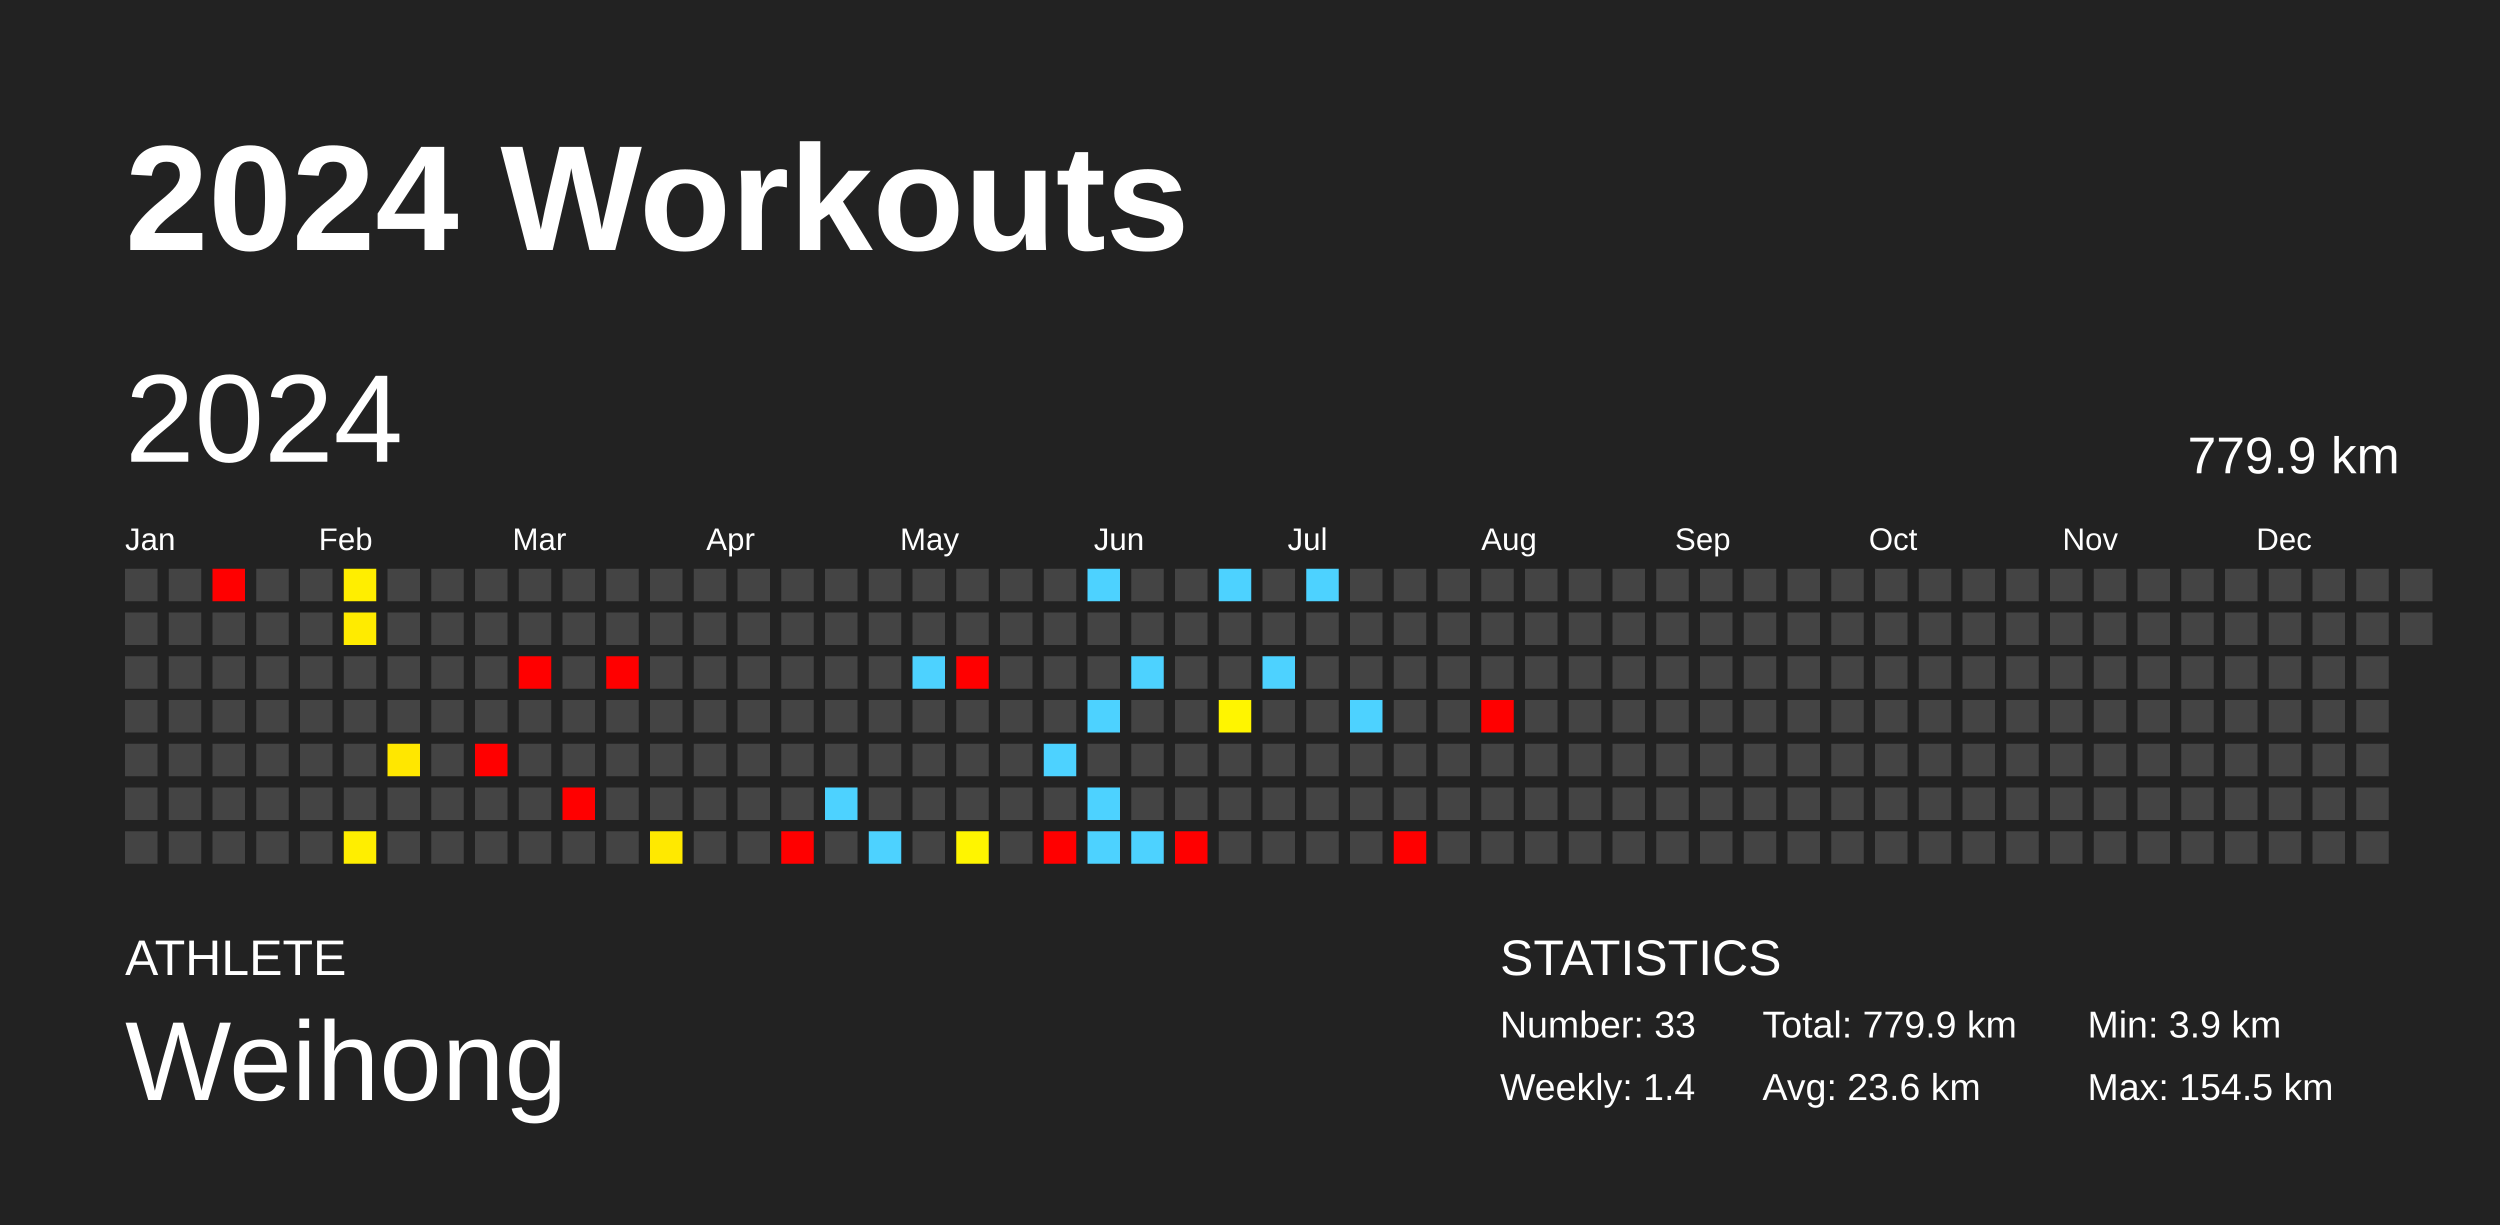
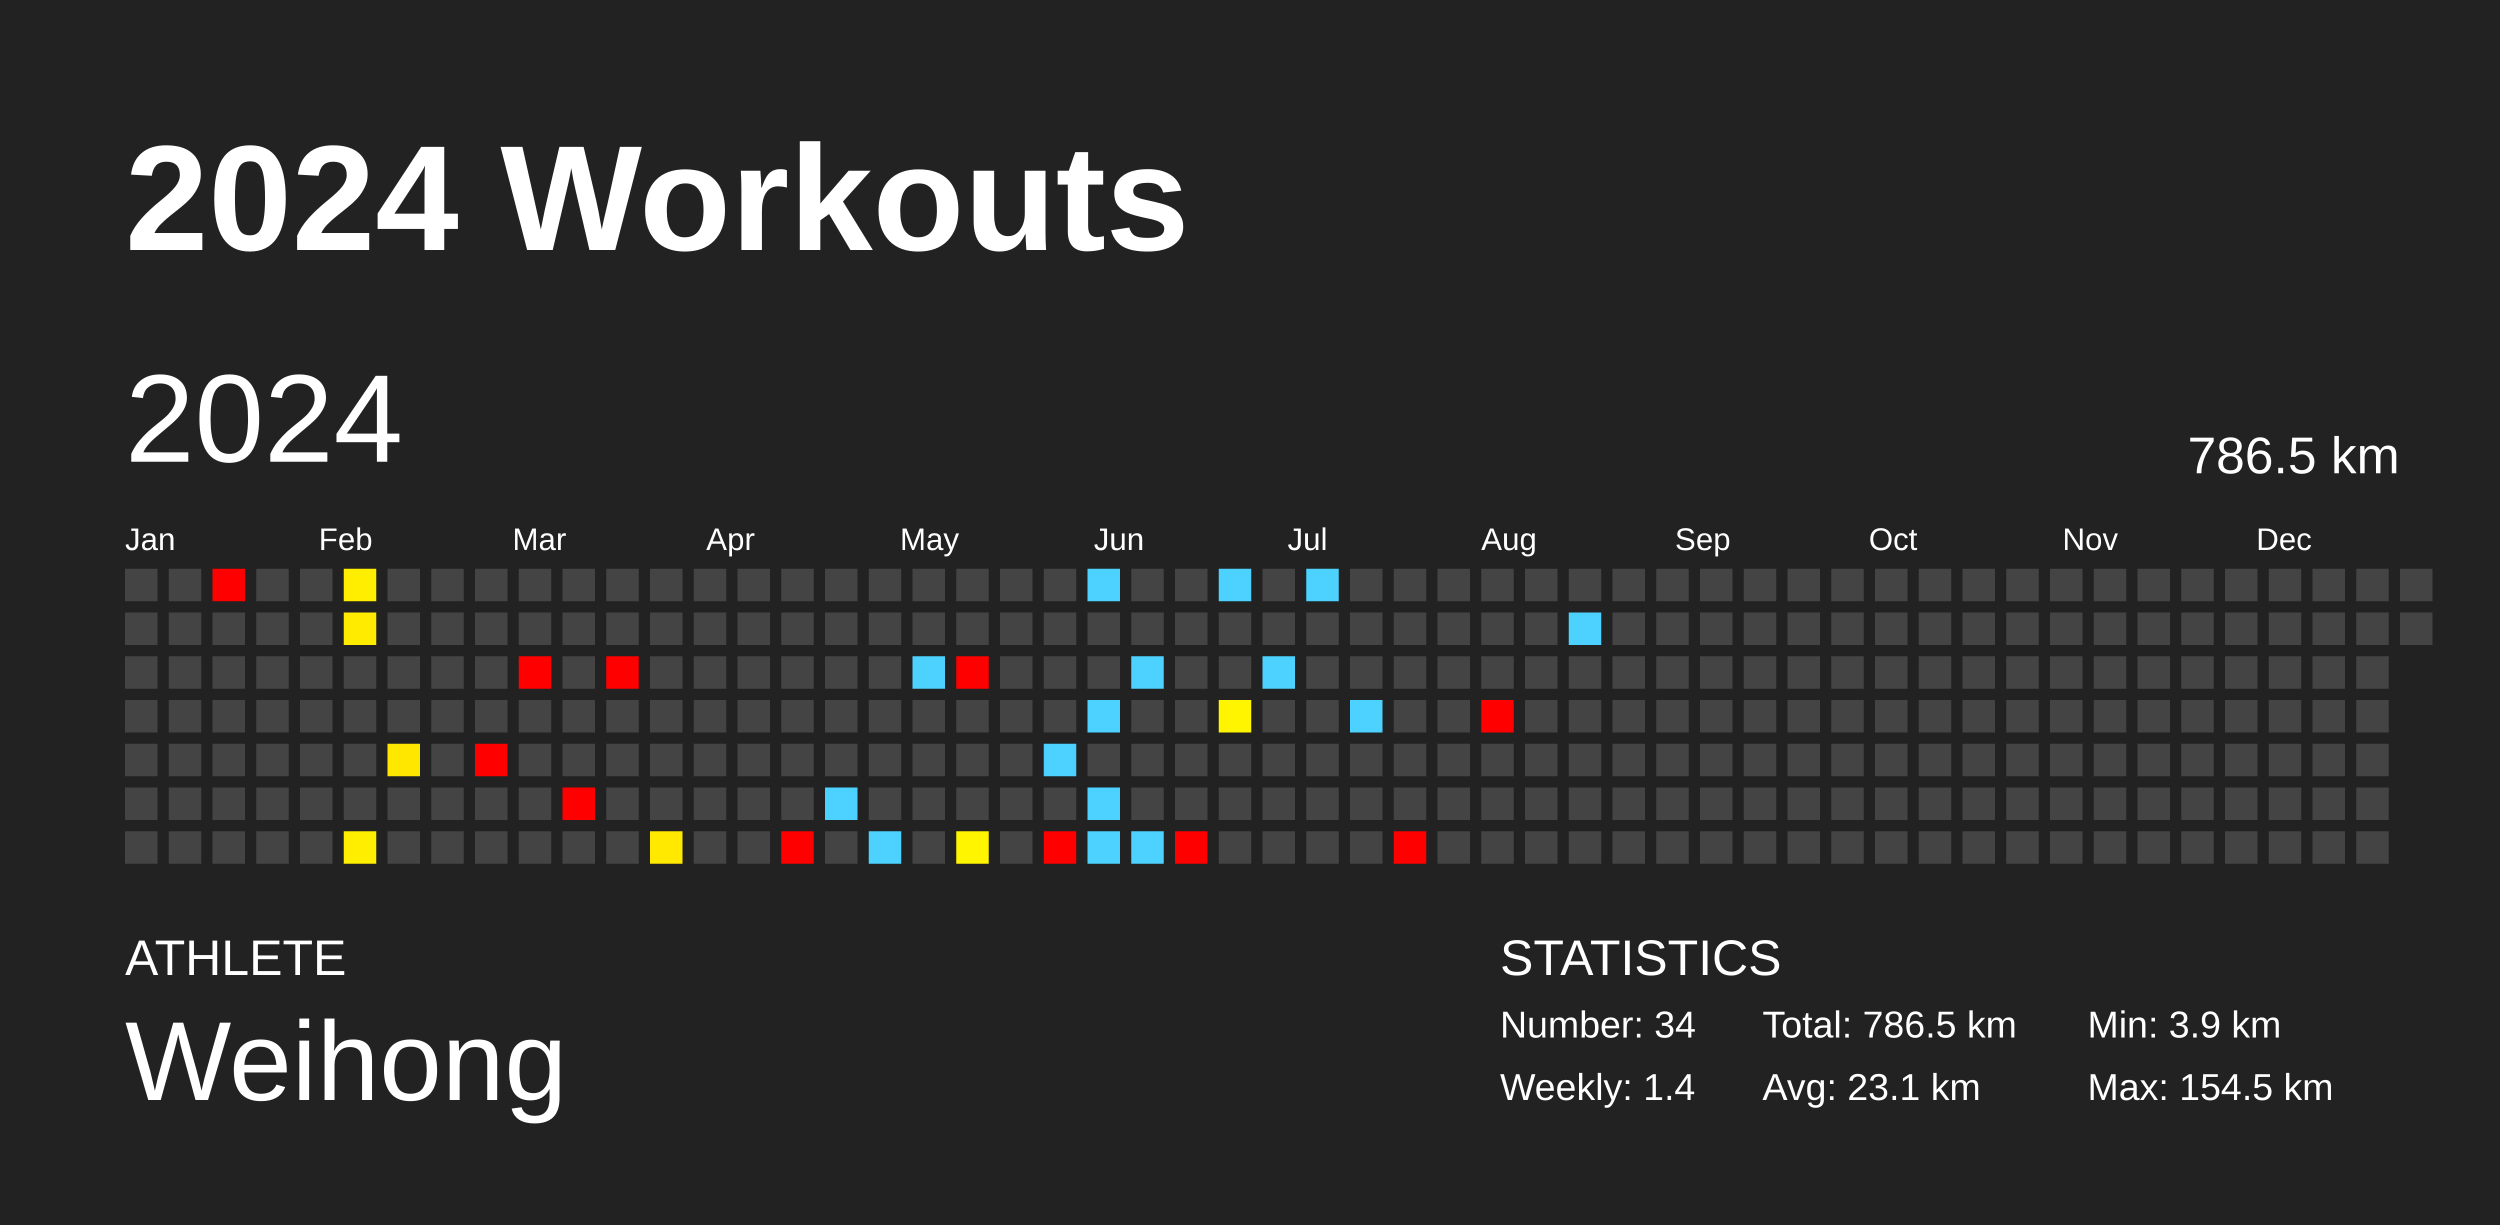
<svg xmlns="http://www.w3.org/2000/svg" baseProfile="full" height="98mm" version="1.1" viewBox="0,0,200,98" width="200mm">
  <defs />
  <rect fill="#222222" height="98" width="200" x="0" y="0" />
  <text fill="#FFFFFF" style="font-size:12px; font-family:Arial; font-weight:bold;" x="10" y="20">2024 Workouts</text>
  <text fill="#FFFFFF" style="font-size:4px; font-family:Arial" x="10" y="78">ATHLETE</text>
  <text fill="#FFFFFF" style="font-size:9px; font-family:Arial" x="10" y="88">Weihong</text>
  <text fill="#FFFFFF" style="font-size:4px; font-family:Arial" x="120" y="78">STATISTICS</text>
-   <text fill="#FFFFFF" style="font-size:3px; font-family:Arial" x="120" y="83">Number: 33</text>
+   <text fill="#FFFFFF" style="font-size:3px; font-family:Arial" x="120" y="83">Number: 34</text>
  <text fill="#FFFFFF" style="font-size:3px; font-family:Arial" x="120" y="88">Weekly: 1.4</text>
-   <text fill="#FFFFFF" style="font-size:3px; font-family:Arial" x="141" y="83">Total: 779.9 km</text>
-   <text fill="#FFFFFF" style="font-size:3px; font-family:Arial" x="141" y="88">Avg: 23.6 km</text>
+   <text fill="#FFFFFF" style="font-size:3px; font-family:Arial" x="141" y="83">Total: 786.5 km</text>
+   <text fill="#FFFFFF" style="font-size:3px; font-family:Arial" x="141" y="88">Avg: 23.1 km</text>
  <text fill="#FFFFFF" style="font-size:3px; font-family:Arial" x="167" y="83">Min: 3.9 km</text>
  <text fill="#FFFFFF" style="font-size:3px; font-family:Arial" x="167" y="88">Max: 154.5 km</text>
  <text dominant-baseline="hanging" fill="#FFFFFF" style="font-size:10.0px; font-family:Arial;" x="10" y="30">2024</text>
-   <text dominant-baseline="hanging" fill="#FFFFFF" style="font-size:4.125px; font-family:Arial;" x="175" y="35">779.9 km</text>
+   <text dominant-baseline="hanging" fill="#FFFFFF" style="font-size:4.125px; font-family:Arial;" x="175" y="35">786.5 km</text>
  <text fill="#FFFFFF" style="font-size:2.5px; font-family:Arial" x="10.0" y="44">Jan</text>
  <text fill="#FFFFFF" style="font-size:2.5px; font-family:Arial" x="25.5" y="44">Feb</text>
  <text fill="#FFFFFF" style="font-size:2.5px; font-family:Arial" x="41.0" y="44">Mar</text>
  <text fill="#FFFFFF" style="font-size:2.5px; font-family:Arial" x="56.5" y="44">Apr</text>
  <text fill="#FFFFFF" style="font-size:2.5px; font-family:Arial" x="72.0" y="44">May</text>
  <text fill="#FFFFFF" style="font-size:2.5px; font-family:Arial" x="87.5" y="44">Jun</text>
  <text fill="#FFFFFF" style="font-size:2.5px; font-family:Arial" x="103.0" y="44">Jul</text>
  <text fill="#FFFFFF" style="font-size:2.5px; font-family:Arial" x="118.5" y="44">Aug</text>
  <text fill="#FFFFFF" style="font-size:2.5px; font-family:Arial" x="134.0" y="44">Sep</text>
  <text fill="#FFFFFF" style="font-size:2.5px; font-family:Arial" x="149.5" y="44">Oct</text>
  <text fill="#FFFFFF" style="font-size:2.5px; font-family:Arial" x="165.0" y="44">Nov</text>
  <text fill="#FFFFFF" style="font-size:2.5px; font-family:Arial" x="180.5" y="44">Dec</text>
  <rect fill="#444444" height="2.6" width="2.6" x="10.0" y="45.5" />
  <rect fill="#444444" height="2.6" width="2.6" x="10.0" y="49.0" />
  <rect fill="#444444" height="2.6" width="2.6" x="10.0" y="52.5" />
  <rect fill="#444444" height="2.6" width="2.6" x="10.0" y="56.0" />
  <rect fill="#444444" height="2.6" width="2.6" x="10.0" y="59.5" />
  <rect fill="#444444" height="2.6" width="2.6" x="10.0" y="63.0" />
  <rect fill="#444444" height="2.6" width="2.6" x="10.0" y="66.5" />
  <rect fill="#444444" height="2.6" width="2.6" x="13.5" y="45.5" />
  <rect fill="#444444" height="2.6" width="2.6" x="13.5" y="49.0" />
  <rect fill="#444444" height="2.6" width="2.6" x="13.5" y="52.5" />
  <rect fill="#444444" height="2.6" width="2.6" x="13.5" y="56.0" />
  <rect fill="#444444" height="2.6" width="2.6" x="13.5" y="59.5" />
  <rect fill="#444444" height="2.6" width="2.6" x="13.5" y="63.0" />
  <rect fill="#444444" height="2.6" width="2.6" x="13.5" y="66.5" />
  <rect fill="red" height="2.6" width="2.6" x="17.0" y="45.5" />
  <rect fill="#444444" height="2.6" width="2.6" x="17.0" y="49.0" />
  <rect fill="#444444" height="2.6" width="2.6" x="17.0" y="52.5" />
  <rect fill="#444444" height="2.6" width="2.6" x="17.0" y="56.0" />
  <rect fill="#444444" height="2.6" width="2.6" x="17.0" y="59.5" />
  <rect fill="#444444" height="2.6" width="2.6" x="17.0" y="63.0" />
  <rect fill="#444444" height="2.6" width="2.6" x="17.0" y="66.5" />
  <rect fill="#444444" height="2.6" width="2.6" x="20.5" y="45.5" />
  <rect fill="#444444" height="2.6" width="2.6" x="20.5" y="49.0" />
  <rect fill="#444444" height="2.6" width="2.6" x="20.5" y="52.5" />
  <rect fill="#444444" height="2.6" width="2.6" x="20.5" y="56.0" />
  <rect fill="#444444" height="2.6" width="2.6" x="20.5" y="59.5" />
  <rect fill="#444444" height="2.6" width="2.6" x="20.5" y="63.0" />
  <rect fill="#444444" height="2.6" width="2.6" x="20.5" y="66.5" />
  <rect fill="#444444" height="2.6" width="2.6" x="24.0" y="45.5" />
  <rect fill="#444444" height="2.6" width="2.6" x="24.0" y="49.0" />
  <rect fill="#444444" height="2.6" width="2.6" x="24.0" y="52.5" />
  <rect fill="#444444" height="2.6" width="2.6" x="24.0" y="56.0" />
  <rect fill="#444444" height="2.6" width="2.6" x="24.0" y="59.5" />
  <rect fill="#444444" height="2.6" width="2.6" x="24.0" y="63.0" />
  <rect fill="#444444" height="2.6" width="2.6" x="24.0" y="66.5" />
  <rect fill="#ffee00" height="2.6" width="2.6" x="27.5" y="45.5" />
  <rect fill="#ffeb00" height="2.6" width="2.6" x="27.5" y="49.0" />
  <rect fill="#444444" height="2.6" width="2.6" x="27.5" y="52.5" />
  <rect fill="#444444" height="2.6" width="2.6" x="27.5" y="56.0" />
  <rect fill="#444444" height="2.6" width="2.6" x="27.5" y="59.5" />
  <rect fill="#444444" height="2.6" width="2.6" x="27.5" y="63.0" />
  <rect fill="#ffee00" height="2.6" width="2.6" x="27.5" y="66.5" />
  <rect fill="#444444" height="2.6" width="2.6" x="31.0" y="45.5" />
  <rect fill="#444444" height="2.6" width="2.6" x="31.0" y="49.0" />
  <rect fill="#444444" height="2.6" width="2.6" x="31.0" y="52.5" />
  <rect fill="#444444" height="2.6" width="2.6" x="31.0" y="56.0" />
  <rect fill="#ffe700" height="2.6" width="2.6" x="31.0" y="59.5" />
  <rect fill="#444444" height="2.6" width="2.6" x="31.0" y="63.0" />
  <rect fill="#444444" height="2.6" width="2.6" x="31.0" y="66.5" />
  <rect fill="#444444" height="2.6" width="2.6" x="34.5" y="45.5" />
  <rect fill="#444444" height="2.6" width="2.6" x="34.5" y="49.0" />
  <rect fill="#444444" height="2.6" width="2.6" x="34.5" y="52.5" />
  <rect fill="#444444" height="2.6" width="2.6" x="34.5" y="56.0" />
  <rect fill="#444444" height="2.6" width="2.6" x="34.5" y="59.5" />
  <rect fill="#444444" height="2.6" width="2.6" x="34.5" y="63.0" />
  <rect fill="#444444" height="2.6" width="2.6" x="34.5" y="66.5" />
  <rect fill="#444444" height="2.6" width="2.6" x="38.0" y="45.5" />
  <rect fill="#444444" height="2.6" width="2.6" x="38.0" y="49.0" />
  <rect fill="#444444" height="2.6" width="2.6" x="38.0" y="52.5" />
  <rect fill="#444444" height="2.6" width="2.6" x="38.0" y="56.0" />
  <rect fill="red" height="2.6" width="2.6" x="38.0" y="59.5" />
  <rect fill="#444444" height="2.6" width="2.6" x="38.0" y="63.0" />
  <rect fill="#444444" height="2.6" width="2.6" x="38.0" y="66.5" />
  <rect fill="#444444" height="2.6" width="2.6" x="41.5" y="45.5" />
  <rect fill="#444444" height="2.6" width="2.6" x="41.5" y="49.0" />
  <rect fill="red" height="2.6" width="2.6" x="41.5" y="52.5" />
  <rect fill="#444444" height="2.6" width="2.6" x="41.5" y="56.0" />
  <rect fill="#444444" height="2.6" width="2.6" x="41.5" y="59.5" />
  <rect fill="#444444" height="2.6" width="2.6" x="41.5" y="63.0" />
  <rect fill="#444444" height="2.6" width="2.6" x="41.5" y="66.5" />
  <rect fill="#444444" height="2.6" width="2.6" x="45.0" y="45.5" />
  <rect fill="#444444" height="2.6" width="2.6" x="45.0" y="49.0" />
  <rect fill="#444444" height="2.6" width="2.6" x="45.0" y="52.5" />
  <rect fill="#444444" height="2.6" width="2.6" x="45.0" y="56.0" />
  <rect fill="#444444" height="2.6" width="2.6" x="45.0" y="59.5" />
  <rect fill="red" height="2.6" width="2.6" x="45.0" y="63.0" />
  <rect fill="#444444" height="2.6" width="2.6" x="45.0" y="66.5" />
  <rect fill="#444444" height="2.6" width="2.6" x="48.5" y="45.5" />
  <rect fill="#444444" height="2.6" width="2.6" x="48.5" y="49.0" />
  <rect fill="red" height="2.6" width="2.6" x="48.5" y="52.5" />
  <rect fill="#444444" height="2.6" width="2.6" x="48.5" y="56.0" />
  <rect fill="#444444" height="2.6" width="2.6" x="48.5" y="59.5" />
  <rect fill="#444444" height="2.6" width="2.6" x="48.5" y="63.0" />
  <rect fill="#444444" height="2.6" width="2.6" x="48.5" y="66.5" />
  <rect fill="#444444" height="2.6" width="2.6" x="52.0" y="45.5" />
  <rect fill="#444444" height="2.6" width="2.6" x="52.0" y="49.0" />
  <rect fill="#444444" height="2.6" width="2.6" x="52.0" y="52.5" />
  <rect fill="#444444" height="2.6" width="2.6" x="52.0" y="56.0" />
  <rect fill="#444444" height="2.6" width="2.6" x="52.0" y="59.5" />
  <rect fill="#444444" height="2.6" width="2.6" x="52.0" y="63.0" />
  <rect fill="#ffe900" height="2.6" width="2.6" x="52.0" y="66.5" />
  <rect fill="#444444" height="2.6" width="2.6" x="55.5" y="45.5" />
  <rect fill="#444444" height="2.6" width="2.6" x="55.5" y="49.0" />
  <rect fill="#444444" height="2.6" width="2.6" x="55.5" y="52.5" />
  <rect fill="#444444" height="2.6" width="2.6" x="55.5" y="56.0" />
  <rect fill="#444444" height="2.6" width="2.6" x="55.5" y="59.5" />
  <rect fill="#444444" height="2.6" width="2.6" x="55.5" y="63.0" />
  <rect fill="#444444" height="2.6" width="2.6" x="55.5" y="66.5" />
  <rect fill="#444444" height="2.6" width="2.6" x="59.0" y="45.5" />
  <rect fill="#444444" height="2.6" width="2.6" x="59.0" y="49.0" />
  <rect fill="#444444" height="2.6" width="2.6" x="59.0" y="52.5" />
  <rect fill="#444444" height="2.6" width="2.6" x="59.0" y="56.0" />
  <rect fill="#444444" height="2.6" width="2.6" x="59.0" y="59.5" />
  <rect fill="#444444" height="2.6" width="2.6" x="59.0" y="63.0" />
  <rect fill="#444444" height="2.6" width="2.6" x="59.0" y="66.5" />
  <rect fill="#444444" height="2.6" width="2.6" x="62.5" y="45.5" />
  <rect fill="#444444" height="2.6" width="2.6" x="62.5" y="49.0" />
  <rect fill="#444444" height="2.6" width="2.6" x="62.5" y="52.5" />
  <rect fill="#444444" height="2.6" width="2.6" x="62.5" y="56.0" />
  <rect fill="#444444" height="2.6" width="2.6" x="62.5" y="59.5" />
  <rect fill="#444444" height="2.6" width="2.6" x="62.5" y="63.0" />
  <rect fill="red" height="2.6" width="2.6" x="62.5" y="66.5" />
  <rect fill="#444444" height="2.6" width="2.6" x="66.0" y="45.5" />
  <rect fill="#444444" height="2.6" width="2.6" x="66.0" y="49.0" />
  <rect fill="#444444" height="2.6" width="2.6" x="66.0" y="52.5" />
  <rect fill="#444444" height="2.6" width="2.6" x="66.0" y="56.0" />
  <rect fill="#444444" height="2.6" width="2.6" x="66.0" y="59.5" />
  <rect fill="#4dd2ff" height="2.6" width="2.6" x="66.0" y="63.0" />
  <rect fill="#444444" height="2.6" width="2.6" x="66.0" y="66.5" />
  <rect fill="#444444" height="2.6" width="2.6" x="69.5" y="45.5" />
  <rect fill="#444444" height="2.6" width="2.6" x="69.5" y="49.0" />
  <rect fill="#444444" height="2.6" width="2.6" x="69.5" y="52.5" />
  <rect fill="#444444" height="2.6" width="2.6" x="69.5" y="56.0" />
  <rect fill="#444444" height="2.6" width="2.6" x="69.5" y="59.5" />
  <rect fill="#444444" height="2.6" width="2.6" x="69.5" y="63.0" />
  <rect fill="#4dd2ff" height="2.6" width="2.6" x="69.5" y="66.5" />
  <rect fill="#444444" height="2.6" width="2.6" x="73.0" y="45.5" />
  <rect fill="#444444" height="2.6" width="2.6" x="73.0" y="49.0" />
  <rect fill="#4dd2ff" height="2.6" width="2.6" x="73.0" y="52.5" />
  <rect fill="#444444" height="2.6" width="2.6" x="73.0" y="56.0" />
  <rect fill="#444444" height="2.6" width="2.6" x="73.0" y="59.5" />
  <rect fill="#444444" height="2.6" width="2.6" x="73.0" y="63.0" />
  <rect fill="#444444" height="2.6" width="2.6" x="73.0" y="66.5" />
  <rect fill="#444444" height="2.6" width="2.6" x="76.5" y="45.5" />
  <rect fill="#444444" height="2.6" width="2.6" x="76.5" y="49.0" />
  <rect fill="red" height="2.6" width="2.6" x="76.5" y="52.5" />
  <rect fill="#444444" height="2.6" width="2.6" x="76.5" y="56.0" />
  <rect fill="#444444" height="2.6" width="2.6" x="76.5" y="59.5" />
  <rect fill="#444444" height="2.6" width="2.6" x="76.5" y="63.0" />
  <rect fill="#fff500" height="2.6" width="2.6" x="76.5" y="66.5" />
  <rect fill="#444444" height="2.6" width="2.6" x="80.0" y="45.5" />
  <rect fill="#444444" height="2.6" width="2.6" x="80.0" y="49.0" />
  <rect fill="#444444" height="2.6" width="2.6" x="80.0" y="52.5" />
  <rect fill="#444444" height="2.6" width="2.6" x="80.0" y="56.0" />
  <rect fill="#444444" height="2.6" width="2.6" x="80.0" y="59.5" />
  <rect fill="#444444" height="2.6" width="2.6" x="80.0" y="63.0" />
  <rect fill="#444444" height="2.6" width="2.6" x="80.0" y="66.5" />
  <rect fill="#444444" height="2.6" width="2.6" x="83.5" y="45.5" />
  <rect fill="#444444" height="2.6" width="2.6" x="83.5" y="49.0" />
  <rect fill="#444444" height="2.6" width="2.6" x="83.5" y="52.5" />
  <rect fill="#444444" height="2.6" width="2.6" x="83.5" y="56.0" />
  <rect fill="#4dd2ff" height="2.6" width="2.6" x="83.5" y="59.5" />
  <rect fill="#444444" height="2.6" width="2.6" x="83.5" y="63.0" />
  <rect fill="red" height="2.6" width="2.6" x="83.5" y="66.5" />
  <rect fill="#4dd2ff" height="2.6" width="2.6" x="87.0" y="45.5" />
  <rect fill="#444444" height="2.6" width="2.6" x="87.0" y="49.0" />
  <rect fill="#444444" height="2.6" width="2.6" x="87.0" y="52.5" />
  <rect fill="#4dd2ff" height="2.6" width="2.6" x="87.0" y="56.0" />
  <rect fill="#444444" height="2.6" width="2.6" x="87.0" y="59.5" />
  <rect fill="#4dd2ff" height="2.6" width="2.6" x="87.0" y="63.0" />
  <rect fill="#4dd2ff" height="2.6" width="2.6" x="87.0" y="66.5" />
  <rect fill="#444444" height="2.6" width="2.6" x="90.5" y="45.5" />
  <rect fill="#444444" height="2.6" width="2.6" x="90.5" y="49.0" />
  <rect fill="#4dd2ff" height="2.6" width="2.6" x="90.5" y="52.5" />
  <rect fill="#444444" height="2.6" width="2.6" x="90.5" y="56.0" />
  <rect fill="#444444" height="2.6" width="2.6" x="90.5" y="59.5" />
  <rect fill="#444444" height="2.6" width="2.6" x="90.5" y="63.0" />
  <rect fill="#4dd2ff" height="2.6" width="2.6" x="90.5" y="66.5" />
  <rect fill="#444444" height="2.6" width="2.6" x="94.0" y="45.5" />
  <rect fill="#444444" height="2.6" width="2.6" x="94.0" y="49.0" />
  <rect fill="#444444" height="2.6" width="2.6" x="94.0" y="52.5" />
  <rect fill="#444444" height="2.6" width="2.6" x="94.0" y="56.0" />
  <rect fill="#444444" height="2.6" width="2.6" x="94.0" y="59.5" />
  <rect fill="#444444" height="2.6" width="2.6" x="94.0" y="63.0" />
  <rect fill="red" height="2.6" width="2.6" x="94.0" y="66.5" />
  <rect fill="#4dd2ff" height="2.6" width="2.6" x="97.5" y="45.5" />
  <rect fill="#444444" height="2.6" width="2.6" x="97.5" y="49.0" />
  <rect fill="#444444" height="2.6" width="2.6" x="97.5" y="52.5" />
  <rect fill="#fff500" height="2.6" width="2.6" x="97.5" y="56.0" />
  <rect fill="#444444" height="2.6" width="2.6" x="97.5" y="59.5" />
  <rect fill="#444444" height="2.6" width="2.6" x="97.5" y="63.0" />
  <rect fill="#444444" height="2.6" width="2.6" x="97.5" y="66.5" />
  <rect fill="#444444" height="2.6" width="2.6" x="101.0" y="45.5" />
  <rect fill="#444444" height="2.6" width="2.6" x="101.0" y="49.0" />
  <rect fill="#4dd2ff" height="2.6" width="2.6" x="101.0" y="52.5" />
  <rect fill="#444444" height="2.6" width="2.6" x="101.0" y="56.0" />
  <rect fill="#444444" height="2.6" width="2.6" x="101.0" y="59.5" />
  <rect fill="#444444" height="2.6" width="2.6" x="101.0" y="63.0" />
  <rect fill="#444444" height="2.6" width="2.6" x="101.0" y="66.5" />
  <rect fill="#4dd2ff" height="2.6" width="2.6" x="104.5" y="45.5" />
  <rect fill="#444444" height="2.6" width="2.6" x="104.5" y="49.0" />
  <rect fill="#444444" height="2.6" width="2.6" x="104.5" y="52.5" />
  <rect fill="#444444" height="2.6" width="2.6" x="104.5" y="56.0" />
  <rect fill="#444444" height="2.6" width="2.6" x="104.5" y="59.5" />
  <rect fill="#444444" height="2.6" width="2.6" x="104.5" y="63.0" />
  <rect fill="#444444" height="2.6" width="2.6" x="104.5" y="66.5" />
  <rect fill="#444444" height="2.6" width="2.6" x="108.0" y="45.5" />
  <rect fill="#444444" height="2.6" width="2.6" x="108.0" y="49.0" />
  <rect fill="#444444" height="2.6" width="2.6" x="108.0" y="52.5" />
  <rect fill="#4dd2ff" height="2.6" width="2.6" x="108.0" y="56.0" />
  <rect fill="#444444" height="2.6" width="2.6" x="108.0" y="59.5" />
  <rect fill="#444444" height="2.6" width="2.6" x="108.0" y="63.0" />
  <rect fill="#444444" height="2.6" width="2.6" x="108.0" y="66.5" />
  <rect fill="#444444" height="2.6" width="2.6" x="111.5" y="45.5" />
  <rect fill="#444444" height="2.6" width="2.6" x="111.5" y="49.0" />
  <rect fill="#444444" height="2.6" width="2.6" x="111.5" y="52.5" />
  <rect fill="#444444" height="2.6" width="2.6" x="111.5" y="56.0" />
  <rect fill="#444444" height="2.6" width="2.6" x="111.5" y="59.5" />
  <rect fill="#444444" height="2.6" width="2.6" x="111.5" y="63.0" />
  <rect fill="red" height="2.6" width="2.6" x="111.5" y="66.5" />
  <rect fill="#444444" height="2.6" width="2.6" x="115.0" y="45.5" />
  <rect fill="#444444" height="2.6" width="2.6" x="115.0" y="49.0" />
  <rect fill="#444444" height="2.6" width="2.6" x="115.0" y="52.5" />
  <rect fill="#444444" height="2.6" width="2.6" x="115.0" y="56.0" />
  <rect fill="#444444" height="2.6" width="2.6" x="115.0" y="59.5" />
  <rect fill="#444444" height="2.6" width="2.6" x="115.0" y="63.0" />
  <rect fill="#444444" height="2.6" width="2.6" x="115.0" y="66.5" />
  <rect fill="#444444" height="2.6" width="2.6" x="118.5" y="45.5" />
  <rect fill="#444444" height="2.6" width="2.6" x="118.5" y="49.0" />
  <rect fill="#444444" height="2.6" width="2.6" x="118.5" y="52.5" />
  <rect fill="red" height="2.6" width="2.6" x="118.5" y="56.0" />
  <rect fill="#444444" height="2.6" width="2.6" x="118.5" y="59.5" />
  <rect fill="#444444" height="2.6" width="2.6" x="118.5" y="63.0" />
  <rect fill="#444444" height="2.6" width="2.6" x="118.5" y="66.5" />
  <rect fill="#444444" height="2.6" width="2.6" x="122.0" y="45.5" />
  <rect fill="#444444" height="2.6" width="2.6" x="122.0" y="49.0" />
  <rect fill="#444444" height="2.6" width="2.6" x="122.0" y="52.5" />
  <rect fill="#444444" height="2.6" width="2.6" x="122.0" y="56.0" />
  <rect fill="#444444" height="2.6" width="2.6" x="122.0" y="59.5" />
  <rect fill="#444444" height="2.6" width="2.6" x="122.0" y="63.0" />
  <rect fill="#444444" height="2.6" width="2.6" x="122.0" y="66.5" />
  <rect fill="#444444" height="2.6" width="2.6" x="125.5" y="45.5" />
-   <rect fill="#444444" height="2.6" width="2.6" x="125.5" y="49.0" />
+   <rect fill="#4dd2ff" height="2.6" width="2.6" x="125.5" y="49.0" />
  <rect fill="#444444" height="2.6" width="2.6" x="125.5" y="52.5" />
  <rect fill="#444444" height="2.6" width="2.6" x="125.5" y="56.0" />
  <rect fill="#444444" height="2.6" width="2.6" x="125.5" y="59.5" />
  <rect fill="#444444" height="2.6" width="2.6" x="125.5" y="63.0" />
  <rect fill="#444444" height="2.6" width="2.6" x="125.5" y="66.5" />
  <rect fill="#444444" height="2.6" width="2.6" x="129.0" y="45.5" />
  <rect fill="#444444" height="2.6" width="2.6" x="129.0" y="49.0" />
  <rect fill="#444444" height="2.6" width="2.6" x="129.0" y="52.5" />
  <rect fill="#444444" height="2.6" width="2.6" x="129.0" y="56.0" />
  <rect fill="#444444" height="2.6" width="2.6" x="129.0" y="59.5" />
  <rect fill="#444444" height="2.6" width="2.6" x="129.0" y="63.0" />
  <rect fill="#444444" height="2.6" width="2.6" x="129.0" y="66.5" />
  <rect fill="#444444" height="2.6" width="2.6" x="132.5" y="45.5" />
  <rect fill="#444444" height="2.6" width="2.6" x="132.5" y="49.0" />
  <rect fill="#444444" height="2.6" width="2.6" x="132.5" y="52.5" />
  <rect fill="#444444" height="2.6" width="2.6" x="132.5" y="56.0" />
  <rect fill="#444444" height="2.6" width="2.6" x="132.5" y="59.5" />
  <rect fill="#444444" height="2.6" width="2.6" x="132.5" y="63.0" />
  <rect fill="#444444" height="2.6" width="2.6" x="132.5" y="66.5" />
  <rect fill="#444444" height="2.6" width="2.6" x="136.0" y="45.5" />
  <rect fill="#444444" height="2.6" width="2.6" x="136.0" y="49.0" />
  <rect fill="#444444" height="2.6" width="2.6" x="136.0" y="52.5" />
  <rect fill="#444444" height="2.6" width="2.6" x="136.0" y="56.0" />
  <rect fill="#444444" height="2.6" width="2.6" x="136.0" y="59.5" />
  <rect fill="#444444" height="2.6" width="2.6" x="136.0" y="63.0" />
  <rect fill="#444444" height="2.6" width="2.6" x="136.0" y="66.5" />
  <rect fill="#444444" height="2.6" width="2.6" x="139.5" y="45.5" />
  <rect fill="#444444" height="2.6" width="2.6" x="139.5" y="49.0" />
  <rect fill="#444444" height="2.6" width="2.6" x="139.5" y="52.5" />
  <rect fill="#444444" height="2.6" width="2.6" x="139.5" y="56.0" />
  <rect fill="#444444" height="2.6" width="2.6" x="139.5" y="59.5" />
  <rect fill="#444444" height="2.6" width="2.6" x="139.5" y="63.0" />
  <rect fill="#444444" height="2.6" width="2.6" x="139.5" y="66.5" />
  <rect fill="#444444" height="2.6" width="2.6" x="143.0" y="45.5" />
  <rect fill="#444444" height="2.6" width="2.6" x="143.0" y="49.0" />
  <rect fill="#444444" height="2.6" width="2.6" x="143.0" y="52.5" />
  <rect fill="#444444" height="2.6" width="2.6" x="143.0" y="56.0" />
  <rect fill="#444444" height="2.6" width="2.6" x="143.0" y="59.5" />
  <rect fill="#444444" height="2.6" width="2.6" x="143.0" y="63.0" />
  <rect fill="#444444" height="2.6" width="2.6" x="143.0" y="66.5" />
  <rect fill="#444444" height="2.6" width="2.6" x="146.5" y="45.5" />
  <rect fill="#444444" height="2.6" width="2.6" x="146.5" y="49.0" />
  <rect fill="#444444" height="2.6" width="2.6" x="146.5" y="52.5" />
  <rect fill="#444444" height="2.6" width="2.6" x="146.5" y="56.0" />
  <rect fill="#444444" height="2.6" width="2.6" x="146.5" y="59.5" />
  <rect fill="#444444" height="2.6" width="2.6" x="146.5" y="63.0" />
  <rect fill="#444444" height="2.6" width="2.6" x="146.5" y="66.5" />
  <rect fill="#444444" height="2.6" width="2.6" x="150.0" y="45.5" />
  <rect fill="#444444" height="2.6" width="2.6" x="150.0" y="49.0" />
  <rect fill="#444444" height="2.6" width="2.6" x="150.0" y="52.5" />
  <rect fill="#444444" height="2.6" width="2.6" x="150.0" y="56.0" />
  <rect fill="#444444" height="2.6" width="2.6" x="150.0" y="59.5" />
  <rect fill="#444444" height="2.6" width="2.6" x="150.0" y="63.0" />
  <rect fill="#444444" height="2.6" width="2.6" x="150.0" y="66.5" />
  <rect fill="#444444" height="2.6" width="2.6" x="153.5" y="45.5" />
  <rect fill="#444444" height="2.6" width="2.6" x="153.5" y="49.0" />
  <rect fill="#444444" height="2.6" width="2.6" x="153.5" y="52.5" />
  <rect fill="#444444" height="2.6" width="2.6" x="153.5" y="56.0" />
  <rect fill="#444444" height="2.6" width="2.6" x="153.5" y="59.5" />
  <rect fill="#444444" height="2.6" width="2.6" x="153.5" y="63.0" />
  <rect fill="#444444" height="2.6" width="2.6" x="153.5" y="66.5" />
  <rect fill="#444444" height="2.6" width="2.6" x="157.0" y="45.5" />
  <rect fill="#444444" height="2.6" width="2.6" x="157.0" y="49.0" />
  <rect fill="#444444" height="2.6" width="2.6" x="157.0" y="52.5" />
  <rect fill="#444444" height="2.6" width="2.6" x="157.0" y="56.0" />
  <rect fill="#444444" height="2.6" width="2.6" x="157.0" y="59.5" />
  <rect fill="#444444" height="2.6" width="2.6" x="157.0" y="63.0" />
  <rect fill="#444444" height="2.6" width="2.6" x="157.0" y="66.5" />
  <rect fill="#444444" height="2.6" width="2.6" x="160.5" y="45.5" />
  <rect fill="#444444" height="2.6" width="2.6" x="160.5" y="49.0" />
  <rect fill="#444444" height="2.6" width="2.6" x="160.5" y="52.5" />
  <rect fill="#444444" height="2.6" width="2.6" x="160.5" y="56.0" />
  <rect fill="#444444" height="2.6" width="2.6" x="160.5" y="59.5" />
  <rect fill="#444444" height="2.6" width="2.6" x="160.5" y="63.0" />
  <rect fill="#444444" height="2.6" width="2.6" x="160.5" y="66.5" />
  <rect fill="#444444" height="2.6" width="2.6" x="164.0" y="45.5" />
  <rect fill="#444444" height="2.6" width="2.6" x="164.0" y="49.0" />
  <rect fill="#444444" height="2.6" width="2.6" x="164.0" y="52.5" />
  <rect fill="#444444" height="2.6" width="2.6" x="164.0" y="56.0" />
  <rect fill="#444444" height="2.6" width="2.6" x="164.0" y="59.5" />
  <rect fill="#444444" height="2.6" width="2.6" x="164.0" y="63.0" />
  <rect fill="#444444" height="2.6" width="2.6" x="164.0" y="66.5" />
  <rect fill="#444444" height="2.6" width="2.6" x="167.5" y="45.5" />
  <rect fill="#444444" height="2.6" width="2.6" x="167.5" y="49.0" />
  <rect fill="#444444" height="2.6" width="2.6" x="167.5" y="52.5" />
  <rect fill="#444444" height="2.6" width="2.6" x="167.5" y="56.0" />
  <rect fill="#444444" height="2.6" width="2.6" x="167.5" y="59.5" />
  <rect fill="#444444" height="2.6" width="2.6" x="167.5" y="63.0" />
  <rect fill="#444444" height="2.6" width="2.6" x="167.5" y="66.5" />
  <rect fill="#444444" height="2.6" width="2.6" x="171.0" y="45.5" />
  <rect fill="#444444" height="2.6" width="2.6" x="171.0" y="49.0" />
  <rect fill="#444444" height="2.6" width="2.6" x="171.0" y="52.5" />
  <rect fill="#444444" height="2.6" width="2.6" x="171.0" y="56.0" />
  <rect fill="#444444" height="2.6" width="2.6" x="171.0" y="59.5" />
  <rect fill="#444444" height="2.6" width="2.6" x="171.0" y="63.0" />
  <rect fill="#444444" height="2.6" width="2.6" x="171.0" y="66.5" />
  <rect fill="#444444" height="2.6" width="2.6" x="174.5" y="45.5" />
  <rect fill="#444444" height="2.6" width="2.6" x="174.5" y="49.0" />
  <rect fill="#444444" height="2.6" width="2.6" x="174.5" y="52.5" />
  <rect fill="#444444" height="2.6" width="2.6" x="174.5" y="56.0" />
  <rect fill="#444444" height="2.6" width="2.6" x="174.5" y="59.5" />
  <rect fill="#444444" height="2.6" width="2.6" x="174.5" y="63.0" />
  <rect fill="#444444" height="2.6" width="2.6" x="174.5" y="66.5" />
  <rect fill="#444444" height="2.6" width="2.6" x="178.0" y="45.5" />
  <rect fill="#444444" height="2.6" width="2.6" x="178.0" y="49.0" />
  <rect fill="#444444" height="2.6" width="2.6" x="178.0" y="52.5" />
  <rect fill="#444444" height="2.6" width="2.6" x="178.0" y="56.0" />
  <rect fill="#444444" height="2.6" width="2.6" x="178.0" y="59.5" />
  <rect fill="#444444" height="2.6" width="2.6" x="178.0" y="63.0" />
  <rect fill="#444444" height="2.6" width="2.6" x="178.0" y="66.5" />
  <rect fill="#444444" height="2.6" width="2.6" x="181.5" y="45.5" />
  <rect fill="#444444" height="2.6" width="2.6" x="181.5" y="49.0" />
  <rect fill="#444444" height="2.6" width="2.6" x="181.5" y="52.5" />
  <rect fill="#444444" height="2.6" width="2.6" x="181.5" y="56.0" />
  <rect fill="#444444" height="2.6" width="2.6" x="181.5" y="59.5" />
  <rect fill="#444444" height="2.6" width="2.6" x="181.5" y="63.0" />
  <rect fill="#444444" height="2.6" width="2.6" x="181.5" y="66.5" />
  <rect fill="#444444" height="2.6" width="2.6" x="185.0" y="45.5" />
  <rect fill="#444444" height="2.6" width="2.6" x="185.0" y="49.0" />
  <rect fill="#444444" height="2.6" width="2.6" x="185.0" y="52.5" />
  <rect fill="#444444" height="2.6" width="2.6" x="185.0" y="56.0" />
  <rect fill="#444444" height="2.6" width="2.6" x="185.0" y="59.5" />
  <rect fill="#444444" height="2.6" width="2.6" x="185.0" y="63.0" />
  <rect fill="#444444" height="2.6" width="2.6" x="185.0" y="66.5" />
  <rect fill="#444444" height="2.6" width="2.6" x="188.5" y="45.5" />
  <rect fill="#444444" height="2.6" width="2.6" x="188.5" y="49.0" />
  <rect fill="#444444" height="2.6" width="2.6" x="188.5" y="52.5" />
  <rect fill="#444444" height="2.6" width="2.6" x="188.5" y="56.0" />
  <rect fill="#444444" height="2.6" width="2.6" x="188.5" y="59.5" />
  <rect fill="#444444" height="2.6" width="2.6" x="188.5" y="63.0" />
  <rect fill="#444444" height="2.6" width="2.6" x="188.5" y="66.5" />
  <rect fill="#444444" height="2.6" width="2.6" x="192.0" y="45.5" />
  <rect fill="#444444" height="2.6" width="2.6" x="192.0" y="49.0" />
</svg>
